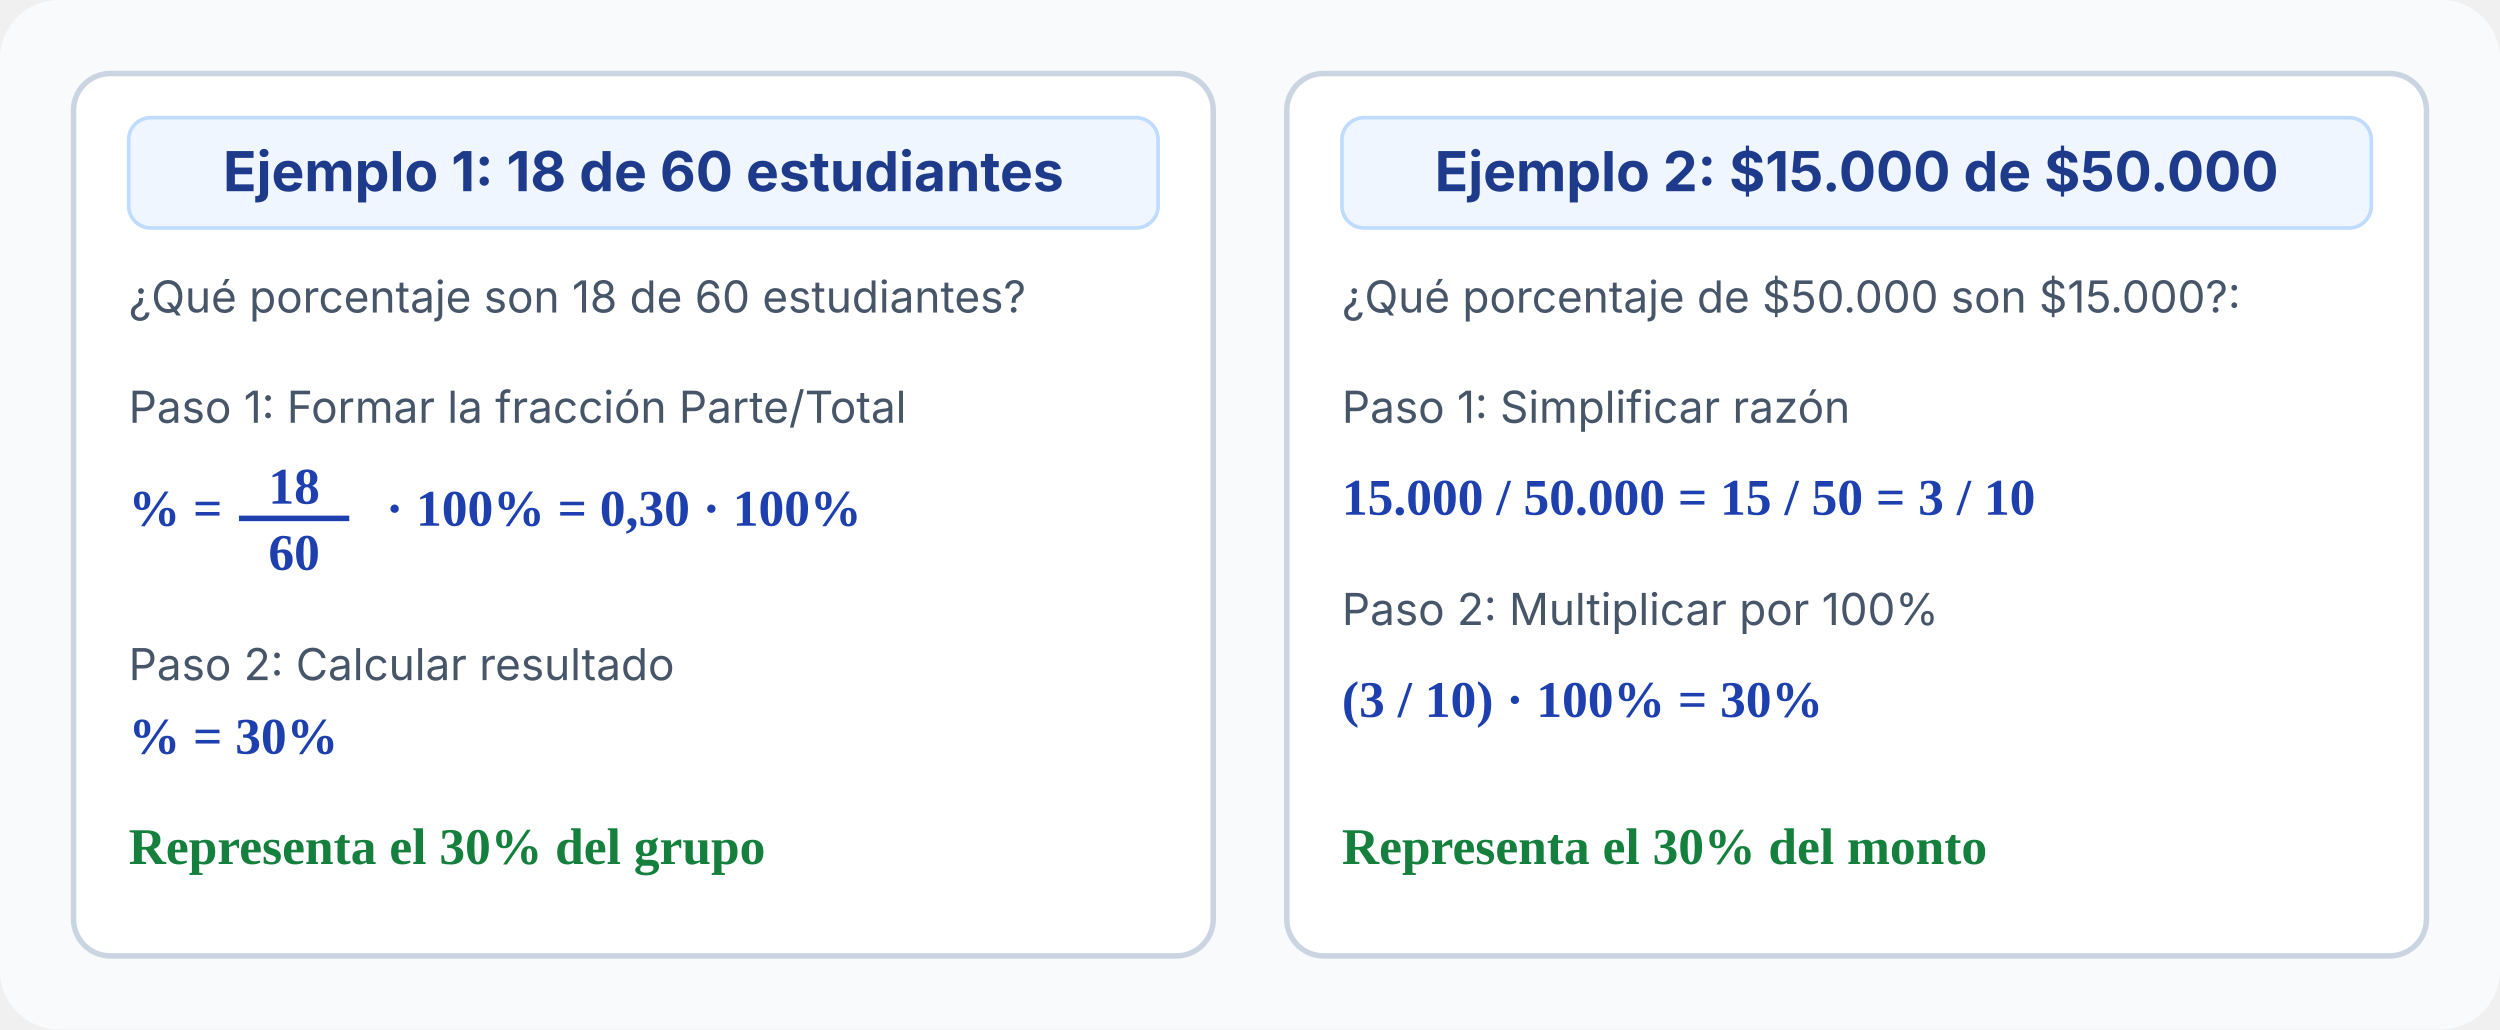
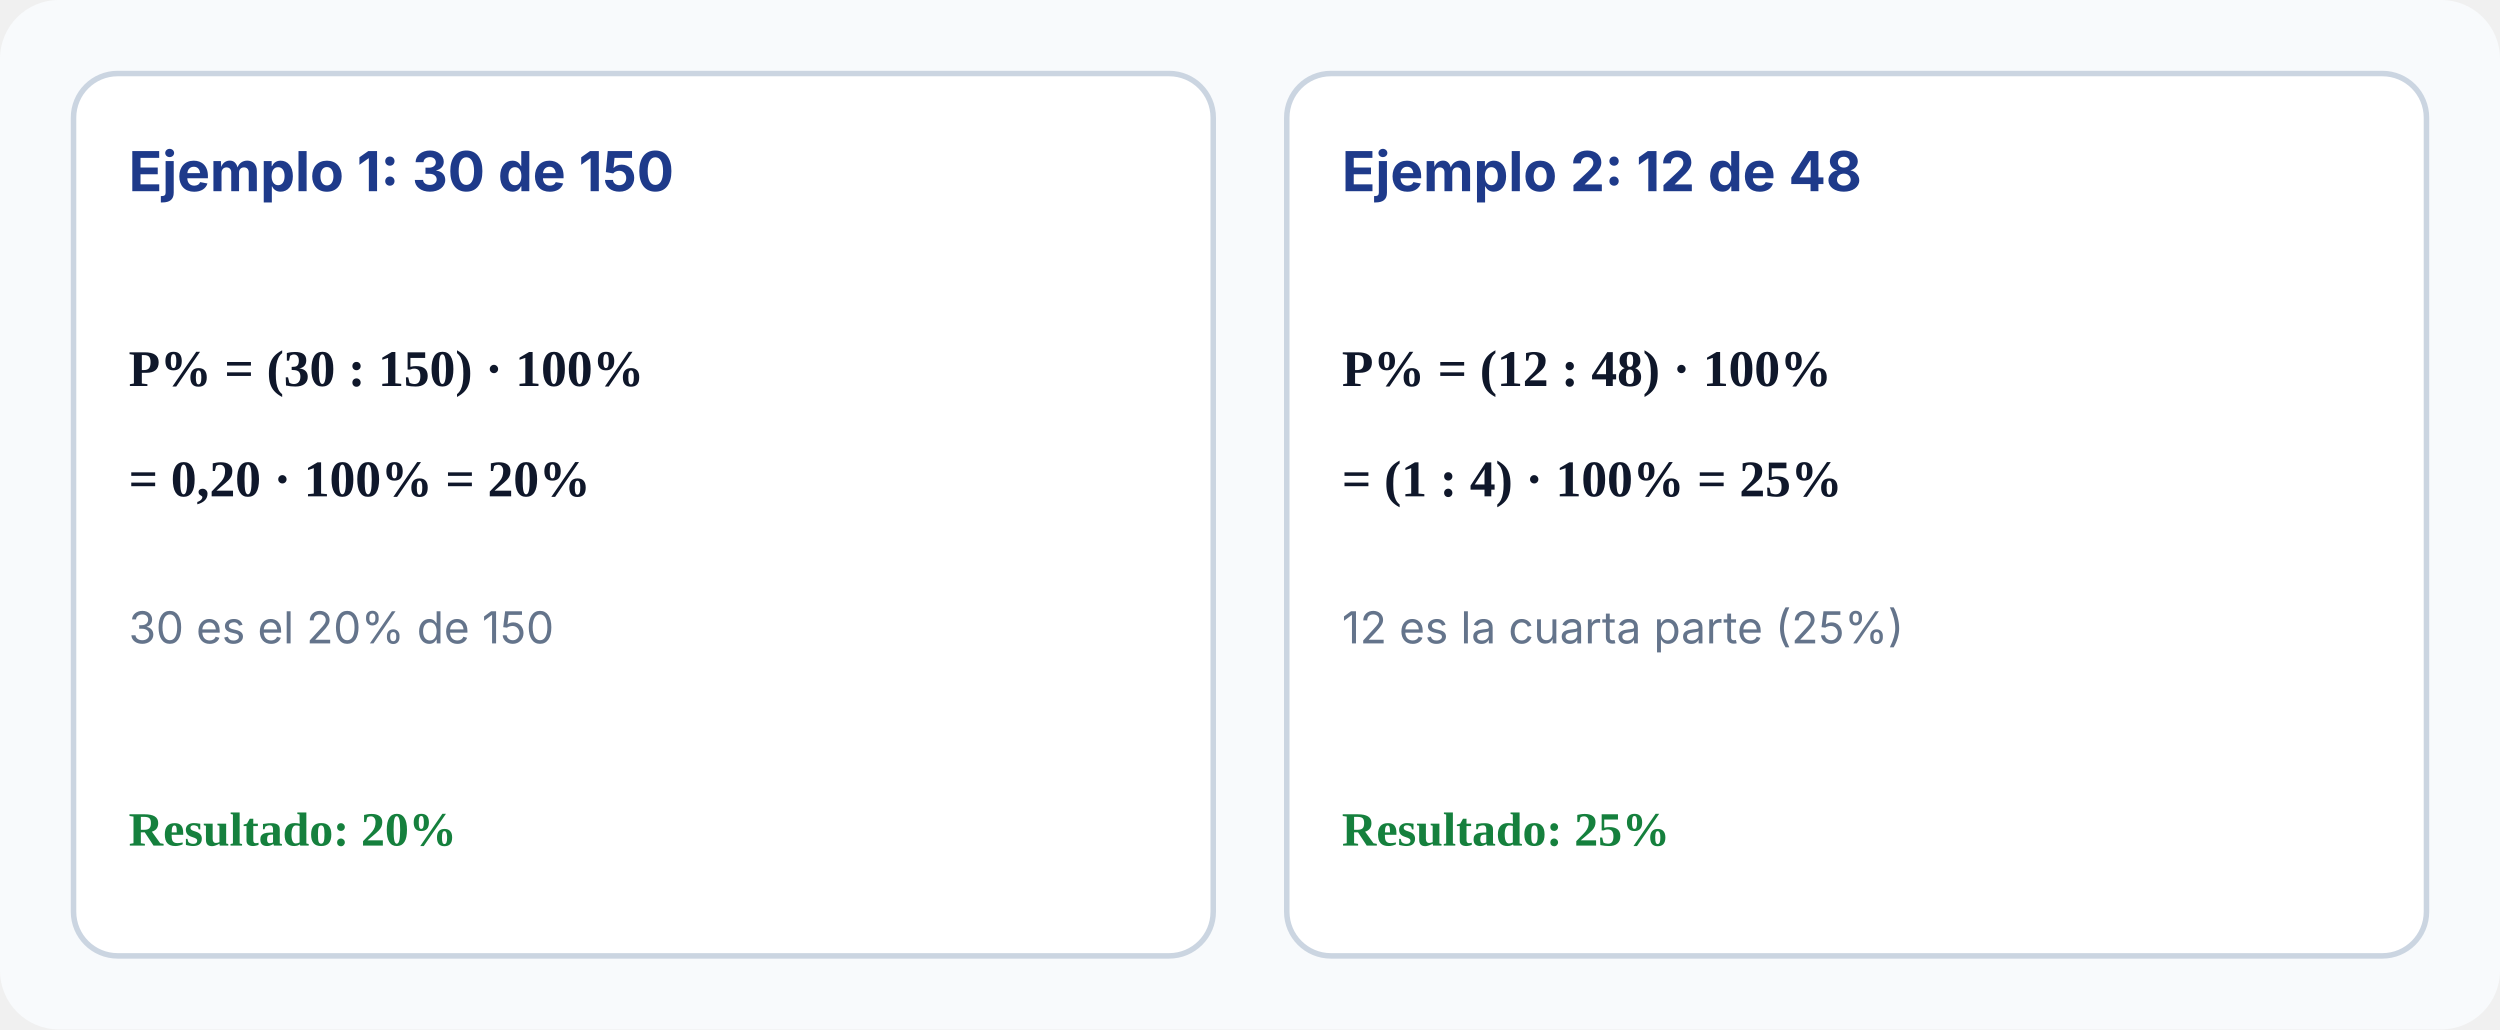
<svg xmlns="http://www.w3.org/2000/svg" viewBox="0 0 680 280" width="100%" height="100%">
  <defs>
    <style>
      .bg { fill: #f8fafc; }
-       .card { fill: #ffffff; stroke: #cbd5e1; stroke-width: 1.5; rx: 10; }
+       .card { fill: #ffffff; stroke: #cbd5e1; stroke-width: 1.5; rx: 12; }
+       .header-box { fill: #eff6ff; stroke: #3b82f6; stroke-width: 1.5; rx: 8; }
      .title { font-family: system-ui, -apple-system, sans-serif; font-size: 15px; font-weight: 700; fill: #1e3a8a; }
-       .badge { fill: #eff6ff; stroke: #bfdbfe; stroke-width: 1; rx: 6; }
-       .text-step { font-family: system-ui, -apple-system, sans-serif; font-size: 12px; fill: #475569; }
-       .math { font-family: "Cambria Math", "Times New Roman", serif; font-size: 14px; font-weight: bold; fill: #1e40af; }
-       .res { font-family: "Cambria Math", "Times New Roman", serif; font-size: 14px; font-weight: bold; fill: #15803d; }
-       .frac-line { stroke: #1e40af; stroke-width: 1.5; }
+       .text-main { font-family: system-ui, -apple-system, sans-serif; font-size: 13px; fill: #334155; }
+       .text-muted { font-family: system-ui, -apple-system, sans-serif; font-size: 12px; fill: #64748b; }
+       .formula { font-family: "Cambria Math", "Times New Roman", serif; font-size: 17px; font-weight: bold; fill: #1d4ed8; }
+       .badge-blue { fill: #dbeafe; stroke: #93c5fd; stroke-width: 1; rx: 8; }
+       .badge-green { fill: #dcfce7; stroke: #86efac; stroke-width: 1; rx: 6; }
+       .badge-amber { fill: #fef3c7; stroke: #fde68a; stroke-width: 1; rx: 6; }
+       .badge-purple { fill: #f3e8ff; stroke: #d8b4fe; stroke-width: 1; rx: 6; }
+       .badge-rose { fill: #ffe4e6; stroke: #fca5a5; stroke-width: 1; rx: 6; }
+       .text-green { font-family: system-ui, -apple-system, sans-serif; font-size: 13px; font-weight: 600; fill: #166534; }
+       .text-amber { font-family: system-ui, -apple-system, sans-serif; font-size: 13px; font-weight: 600; fill: #92400e; }
+       .text-purple { font-family: system-ui, -apple-system, sans-serif; font-size: 13px; font-weight: 600; fill: #6b21a8; }
+       .text-rose { font-family: system-ui, -apple-system, sans-serif; font-size: 13px; font-weight: 600; fill: #9f1239; }
+       .math-bold { font-family: "Cambria Math", "Times New Roman", serif; font-size: 14px; font-weight: bold; fill: #0f172a; }
+       .frac-line { stroke: #1d4ed8; stroke-width: 1.8; }
+       .frac-line-dark { stroke: #0f172a; stroke-width: 1.6; }
+       .rule-box { fill: #eff6ff; stroke: #93c5fd; stroke-width: 1.5; rx: 8; }
+       .err-box { fill: #fef2f2; stroke: #fca5a5; stroke-width: 1.5; rx: 8; }
+       .err-text { font-family: system-ui, -apple-system, sans-serif; font-size: 13px; font-weight: bold; fill: #991b1b; }
+       .desc { font-family: system-ui, -apple-system, sans-serif; font-size: 12px; fill: #334155; }
+       .res { font-family: "Cambria Math", "Times New Roman", serif; font-size: 13px; font-weight: bold; fill: #15803d; }
    </style>
  </defs>
  <rect width="680" height="280" class="bg" rx="16" />
  <rect x="20" y="20" width="310" height="240" class="card" />
-   <rect x="35" y="32" width="280" height="30" class="badge" />
-   <text x="175" y="52" text-anchor="middle" class="title">Ejemplo 1: 18 de 60 estudiantes</text>
-   <text x="35" y="85" class="text-step">¿Qué porcentaje son 18 de 60 estudiantes?</text>
-   <text x="35" y="115" class="text-step">Paso 1: Formar la fracción Parte/Total</text>
-   <g transform="translate(35, 125)">
-     <text x="0" y="18" class="math">% =</text>
-     <g transform="translate(30, 0)">
-       <text x="15" y="12" class="math" text-anchor="middle">18</text>
-       <line x1="0" y1="16" x2="30" y2="16" class="frac-line" />
-       <text x="15" y="30" class="math" text-anchor="middle">60</text>
-     </g>
-     <text x="70" y="18" class="math">· 100% = 0,30 · 100%</text>
+   <text x="35" y="52" class="title">Ejemplo 1: 30 de 150</text>
+   <g transform="translate(35,85)">
+     <text x="0" y="20" class="math-bold">P% = (30 : 150) · 100%</text>
+     <text x="0" y="50" class="math-bold">= 0,20 · 100% = 20%</text>
+     <text x="0" y="90" class="text-muted">30 es el 20% de 150</text>
+     <text x="0" y="145" class="res">Resultado: 20%</text>
  </g>
-   <text x="35" y="185" class="text-step">Paso 2: Calcular resultado</text>
-   <text x="35" y="205" class="math">% = 30%</text>
-   <text x="35" y="235" class="res">Representa el 30% del grupo</text>
  <rect x="350" y="20" width="310" height="240" class="card" />
-   <rect x="365" y="32" width="280" height="30" class="badge" />
-   <text x="505" y="52" text-anchor="middle" class="title">Ejemplo 2: $15.000 de $50.000</text>
-   <text x="365" y="85" class="text-step">¿Qué porcentaje de $50.000 son $15.000?:</text>
-   <text x="365" y="115" class="text-step">Paso 1: Simplificar razón</text>
-   <text x="365" y="140" class="math">15.000 / 50.000 = 15 / 50 = 3 / 10</text>
-   <text x="365" y="170" class="text-step">Paso 2: Multiplicar por 100%</text>
-   <text x="365" y="195" class="math">(3 / 10) · 100% = 30%</text>
-   <text x="365" y="235" class="res">Representa el 30% del monto</text>
+   <text x="365" y="52" class="title">Ejemplo 2: 12 de 48</text>
+   <g transform="translate(365,85)">
+     <text x="0" y="20" class="math-bold">P% = (12 : 48) · 100%</text>
+     <text x="0" y="50" class="math-bold">= (1 : 4) · 100% = 25%</text>
+     <text x="0" y="90" class="text-muted">12 es la cuarta parte (25%)</text>
+     <text x="0" y="145" class="res">Resultado: 25%</text>
+   </g>
</svg>
